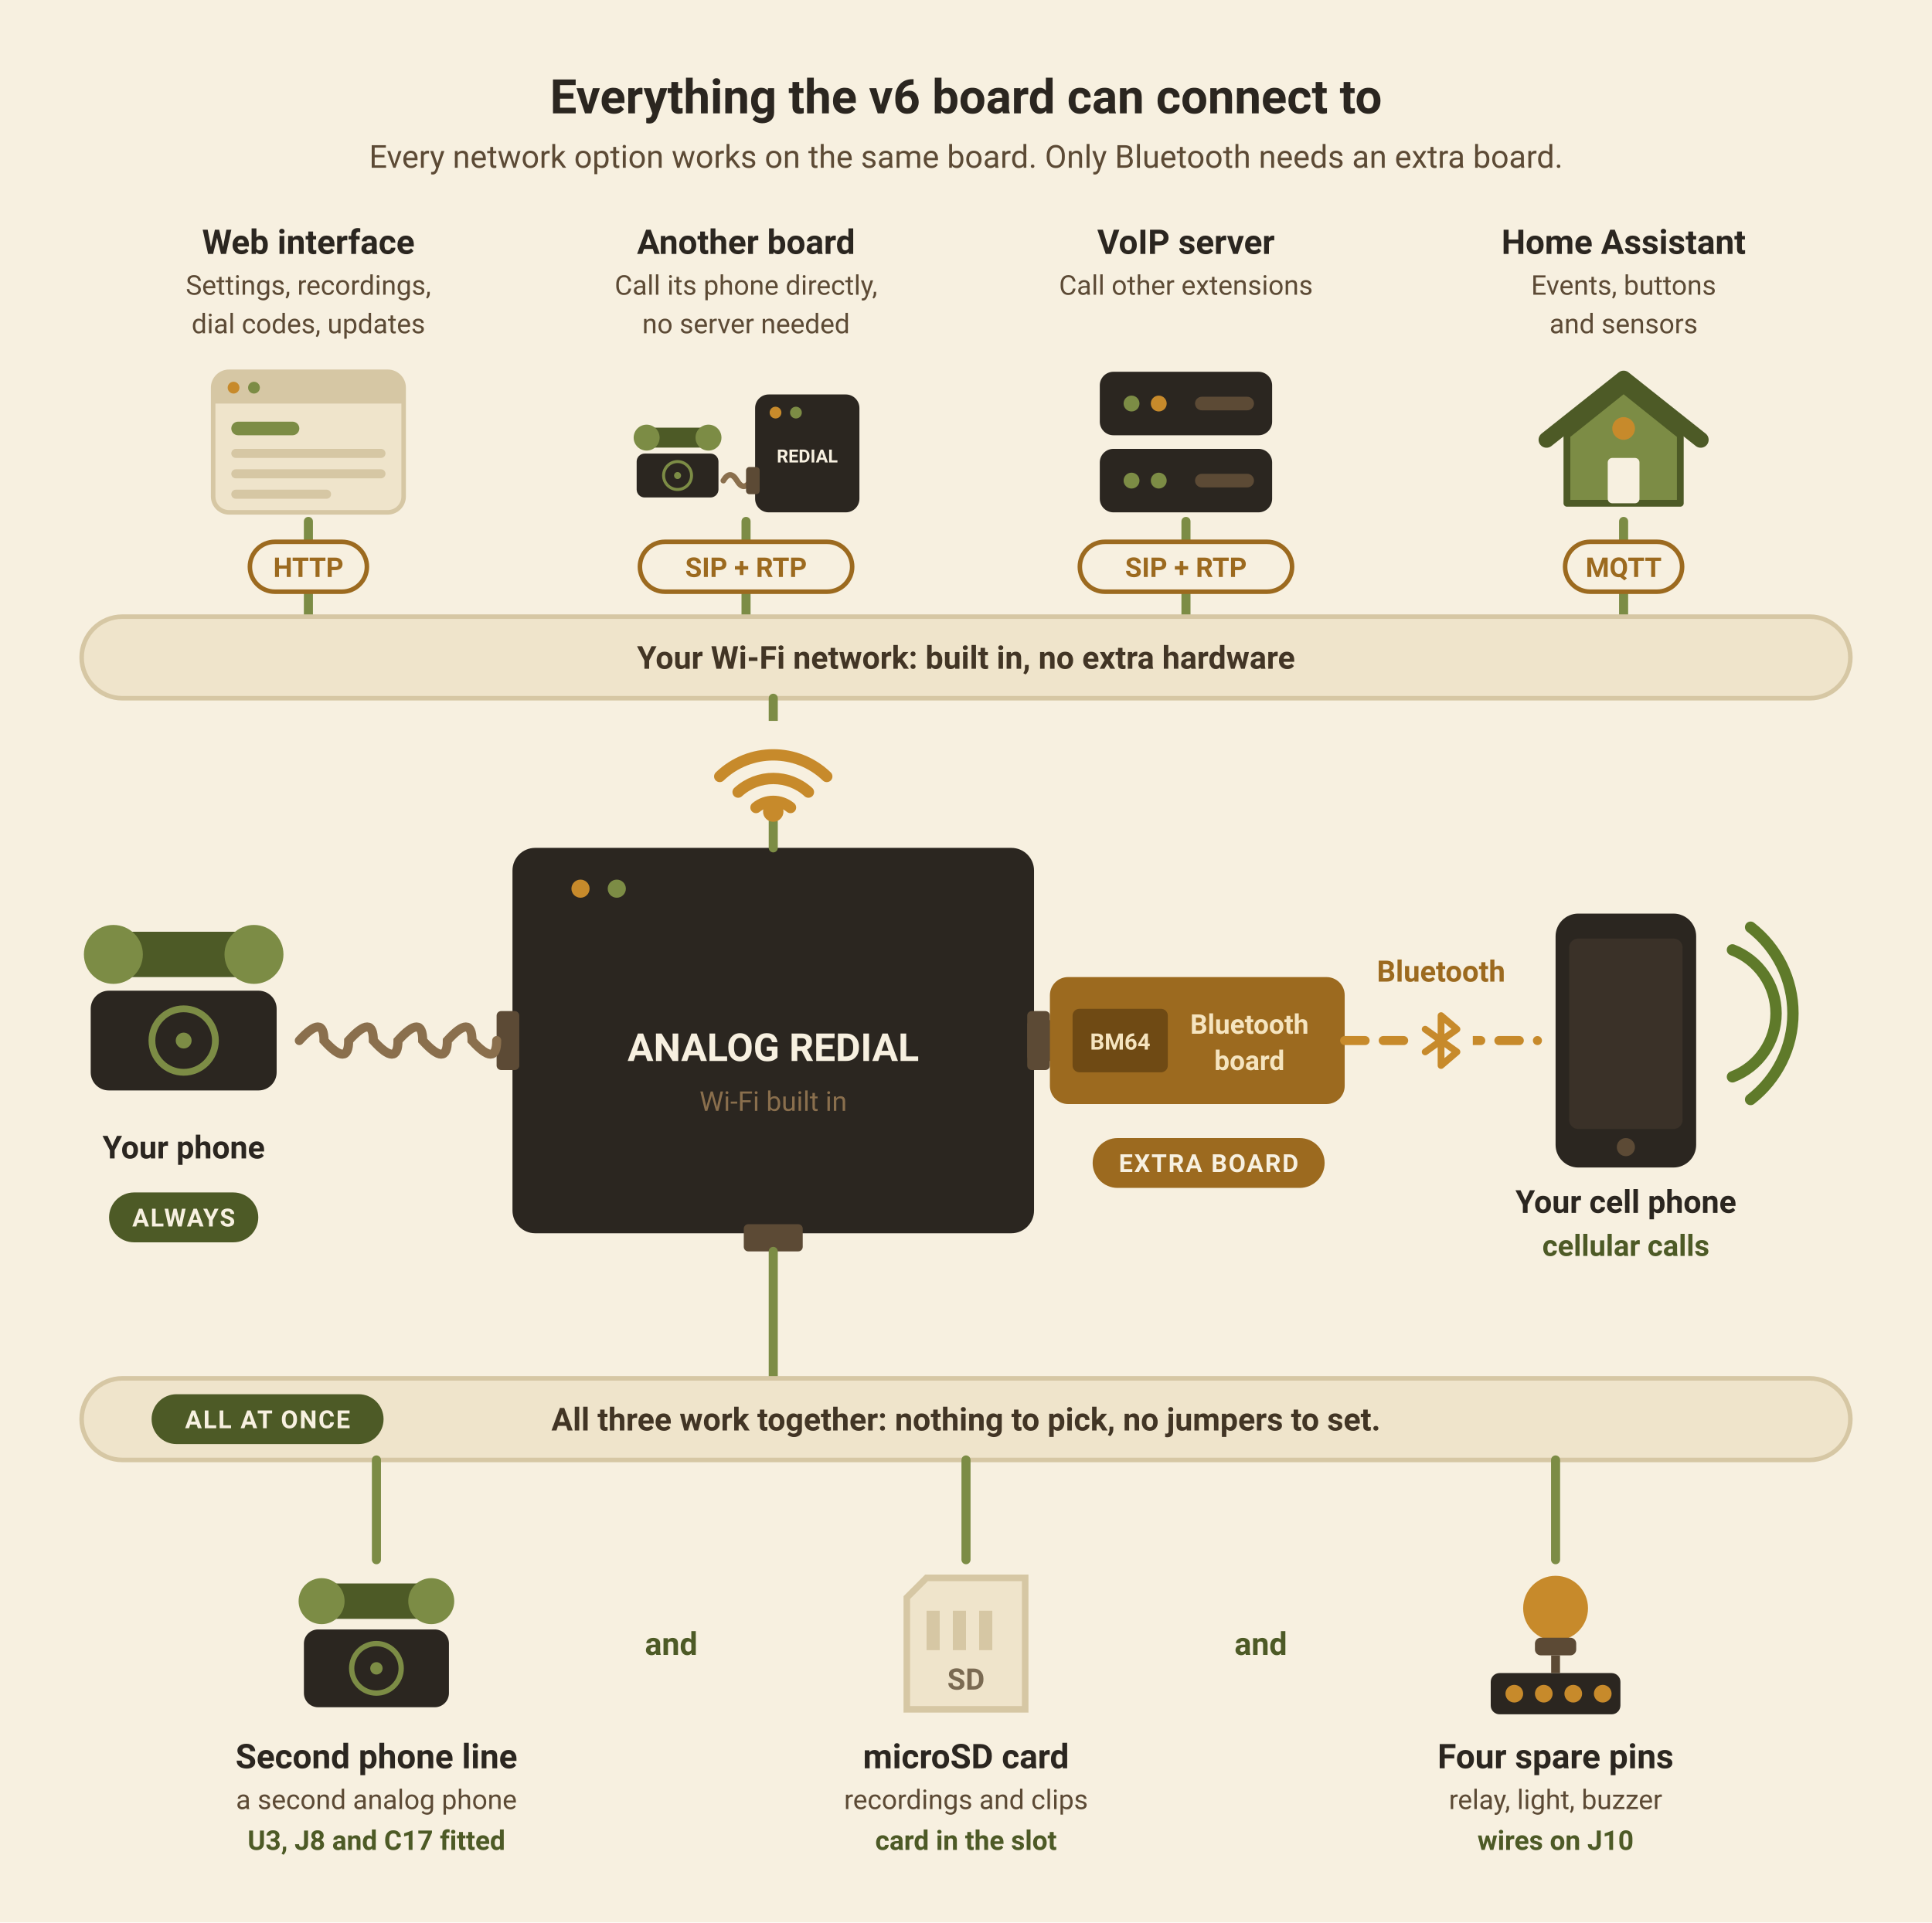
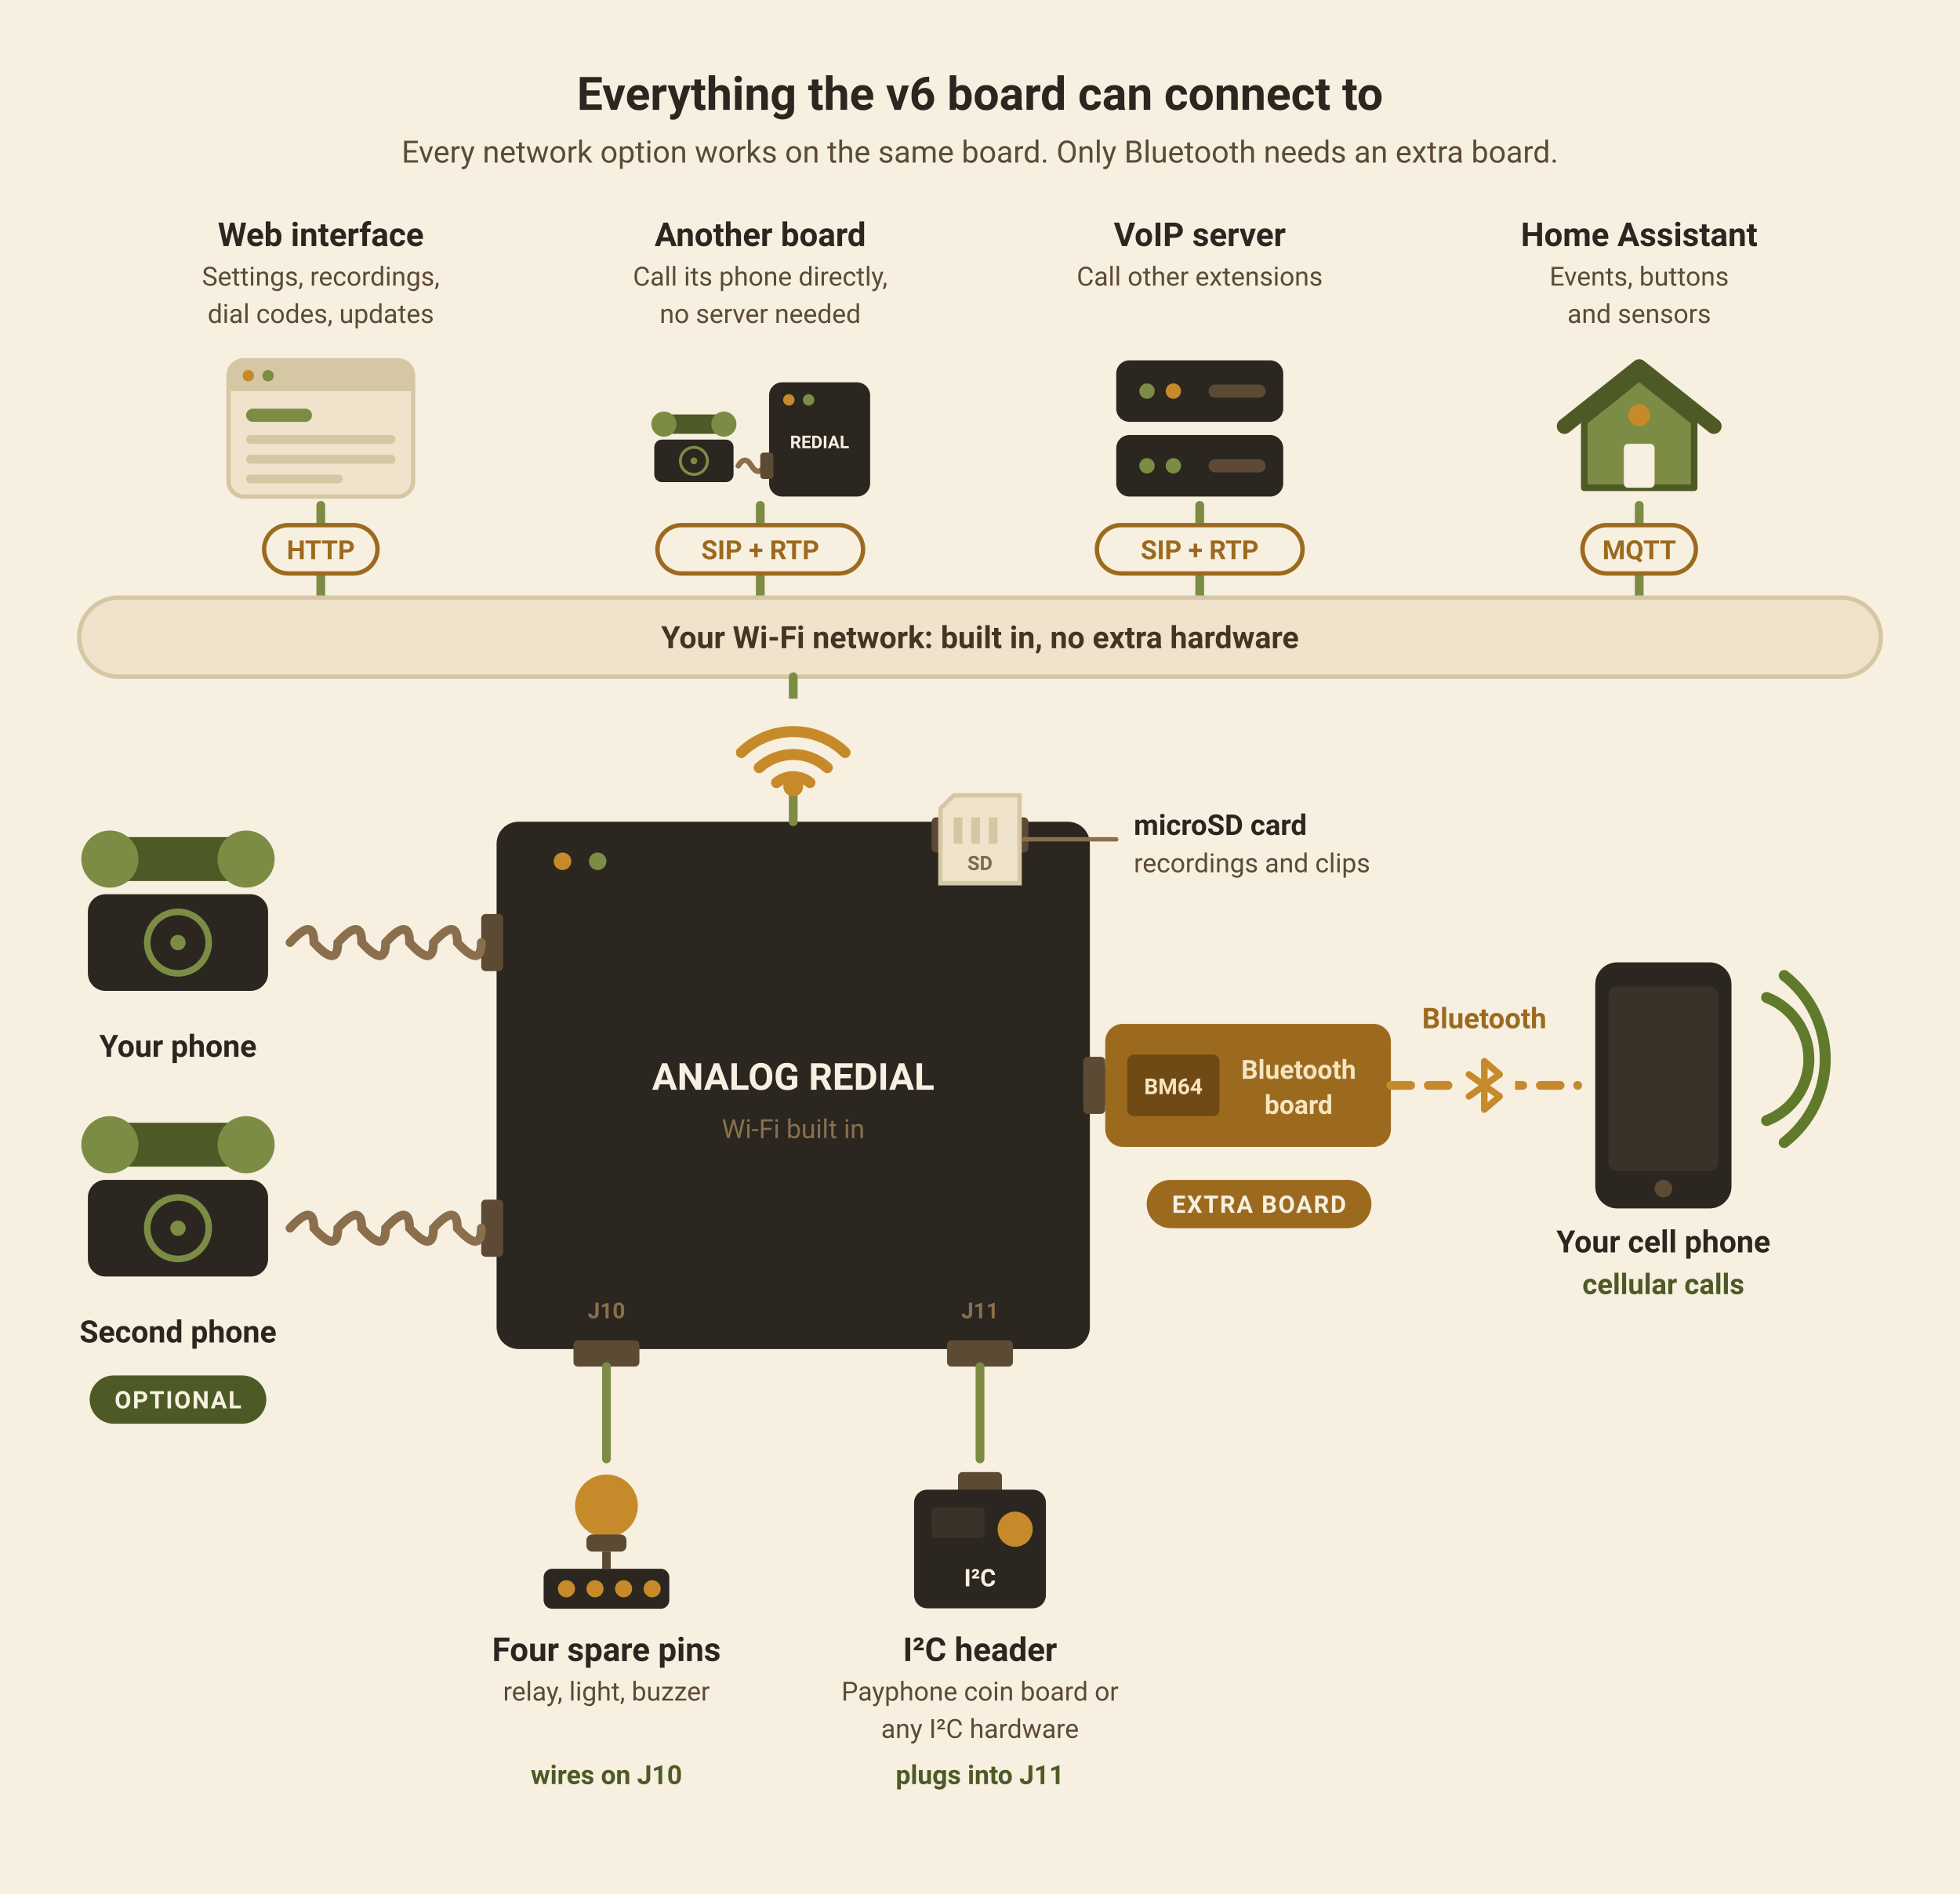
- <svg xmlns="http://www.w3.org/2000/svg" viewBox="0 0 852 848" width="852" height="848" role="img" aria-label="Everything the Analog Redial v6 board can connect to: one phone always, then a second phone line, a microSD card and four spare pins on J10, all at once with nothing to select; Wi-Fi to the web interface, other Analog Redial boards, a VoIP server and Home Assistant; and Bluetooth through an extra adapter board">
-   <rect id="background" width="852" height="848" fill="#f7f0e0" />
+ <svg xmlns="http://www.w3.org/2000/svg" viewBox="0 0 892 862" width="892" height="862" role="img" aria-label="Everything the Analog Redial v6 board can connect to: one phone always, then a second phone line, a microSD card in its slot, four spare pins on J10 and an I2C header J11, all at once with nothing to select; Wi-Fi to the web interface, other Analog Redial boards, a VoIP server and Home Assistant; and Bluetooth through an extra adapter board">
+   <rect id="background" width="892" height="862" fill="#f7f0e0" />
  <g font-family="system-ui, -apple-system, Segoe UI, Roboto, sans-serif">
    <g id="diagram" transform="translate(36,26) scale(1)">
      <g id="title">
-         <text x="390" y="24" text-anchor="middle" font-size="21" font-weight="700" fill="#2b2620">Everything the v6 board can connect to</text>
+         <text x="410" y="24" text-anchor="middle" font-size="21" font-weight="700" fill="#2b2620">Everything the v6 board can connect to</text>
      </g>
      <g id="subtitle">
-         <text x="390" y="48" text-anchor="middle" font-size="14" font-weight="400" fill="#5c4a35">Every network option works on the same board. Only Bluetooth needs an extra board.</text>
+         <text x="410" y="48" text-anchor="middle" font-size="14" font-weight="400" fill="#5c4a35">Every network option works on the same board. Only Bluetooth needs an extra board.</text>
      </g>
      <g id="label-web">
-         <text x="100" y="86" text-anchor="middle" font-size="15" font-weight="600" fill="#2b2620">Web interface</text>
+         <text x="110" y="86" text-anchor="middle" font-size="15" font-weight="600" fill="#2b2620">Web interface</text>
      </g>
      <g id="desc-web-1">
-         <text x="100" y="104" text-anchor="middle" font-size="12" font-weight="400" fill="#5c4a35">Settings, recordings,</text>
+         <text x="110" y="104" text-anchor="middle" font-size="12" font-weight="400" fill="#5c4a35">Settings, recordings,</text>
      </g>
      <g id="desc-web-2">
-         <text x="100" y="121" text-anchor="middle" font-size="12" font-weight="400" fill="#5c4a35">dial codes, updates</text>
-       </g>
-       <g id="service-web" transform="translate(58,138)">
+         <text x="110" y="121" text-anchor="middle" font-size="12" font-weight="400" fill="#5c4a35">dial codes, updates</text>
+       </g>
+       <g id="service-web" transform="translate(68,138)">
        <rect x="0" y="0" width="84" height="62" rx="7" fill="#efe4cb" stroke="#d6c7a4" stroke-width="2" />
        <path d="M 0 14 H 84 V 7 a 7 7 0 0 0 -7 -7 H 7 a 7 7 0 0 0 -7 7 Z" fill="#d6c7a4" />
        <circle cx="9" cy="7" r="2.6" fill="#c78a2b" />
        <circle cx="18" cy="7" r="2.6" fill="#7c8c45" />
        <rect x="8" y="22" width="30" height="6" rx="3" fill="#7c8c45" />
        <rect x="8" y="34" width="68" height="4" rx="2" fill="#d6c7a4" />
        <rect x="8" y="43" width="68" height="4" rx="2" fill="#d6c7a4" />
        <rect x="8" y="52" width="44" height="4" rx="2" fill="#d6c7a4" />
      </g>
      <g id="link-web">
-         <line x1="100" y1="204" x2="100" y2="246" stroke="#7c8c45" stroke-width="4" stroke-linecap="round" />
+         <line x1="110" y1="204" x2="110" y2="246" stroke="#7c8c45" stroke-width="4" stroke-linecap="round" />
      </g>
      <g id="protocol-web">
-         <rect x="74.2" y="213" width="51.6" height="22" rx="11" fill="#f7f0e0" stroke="#9c6a1f" stroke-width="2" />
-         <text x="100" y="228.5" text-anchor="middle" font-size="12" font-weight="600" fill="#9c6a1f">HTTP</text>
+         <rect x="84.2" y="213" width="51.6" height="22" rx="11" fill="#f7f0e0" stroke="#9c6a1f" stroke-width="2" />
+         <text x="110" y="228.5" text-anchor="middle" font-size="12" font-weight="600" fill="#9c6a1f">HTTP</text>
      </g>
      <g id="label-board-2">
-         <text x="293" y="86" text-anchor="middle" font-size="15" font-weight="600" fill="#2b2620">Another board</text>
+         <text x="310" y="86" text-anchor="middle" font-size="15" font-weight="600" fill="#2b2620">Another board</text>
      </g>
      <g id="desc-board-2-1">
-         <text x="293" y="104" text-anchor="middle" font-size="12" font-weight="400" fill="#5c4a35">Call its phone directly,</text>
+         <text x="310" y="104" text-anchor="middle" font-size="12" font-weight="400" fill="#5c4a35">Call its phone directly,</text>
      </g>
      <g id="desc-board-2-2">
-         <text x="293" y="121" text-anchor="middle" font-size="12" font-weight="400" fill="#5c4a35">no server needed</text>
-       </g>
-       <g id="service-board-2" transform="translate(243,138)">
+         <text x="310" y="121" text-anchor="middle" font-size="12" font-weight="400" fill="#5c4a35">no server needed</text>
+       </g>
+       <g id="service-board-2" transform="translate(260,138)">
        <g id="other-phone" transform="translate(0,22) scale(0.44)">
          <line x1="14" y1="16" x2="76" y2="16" stroke="#4d5a26" stroke-width="20" stroke-linecap="round" />
          <circle cx="14" cy="16" r="13" fill="#7c8c45" />
          <circle cx="76" cy="16" r="13" fill="#7c8c45" />
          <rect x="4" y="32" width="82" height="44" rx="8" fill="#2b2620" />
          <circle cx="45" cy="54" r="14" fill="none" stroke="#7c8c45" stroke-width="3" />
          <circle cx="45" cy="54" r="3.5" fill="#7c8c45" />
        </g>
        <path d="M 40 48 q 3 -5 6 0 q 3 5 6 0" fill="none" stroke="#8a6f4d" stroke-width="2.5" stroke-linecap="round" />
        <g id="other-board">
          <rect x="54" y="10" width="46" height="52" rx="6" fill="#2b2620" />
          <rect x="50" y="42" width="6" height="12" rx="1.5" fill="#5c4a35" />
          <circle cx="63" cy="18" r="2.6" fill="#c78a2b" />
          <circle cx="72" cy="18" r="2.6" fill="#7c8c45" />
          <text x="77" y="40" text-anchor="middle" font-size="8" font-weight="700" fill="#f7f0e0">REDIAL</text>
        </g>
      </g>
      <g id="link-board-2">
-         <line x1="293" y1="204" x2="293" y2="246" stroke="#7c8c45" stroke-width="4" stroke-linecap="round" />
+         <line x1="310" y1="204" x2="310" y2="246" stroke="#7c8c45" stroke-width="4" stroke-linecap="round" />
      </g>
      <g id="protocol-board-2">
-         <rect x="246.2" y="213" width="93.6" height="22" rx="11" fill="#f7f0e0" stroke="#9c6a1f" stroke-width="2" />
-         <text x="293" y="228.5" text-anchor="middle" font-size="12" font-weight="600" fill="#9c6a1f">SIP + RTP</text>
+         <rect x="263.2" y="213" width="93.6" height="22" rx="11" fill="#f7f0e0" stroke="#9c6a1f" stroke-width="2" />
+         <text x="310" y="228.5" text-anchor="middle" font-size="12" font-weight="600" fill="#9c6a1f">SIP + RTP</text>
      </g>
      <g id="label-voip">
-         <text x="487" y="86" text-anchor="middle" font-size="15" font-weight="600" fill="#2b2620">VoIP server</text>
+         <text x="510" y="86" text-anchor="middle" font-size="15" font-weight="600" fill="#2b2620">VoIP server</text>
      </g>
      <g id="desc-voip-1">
-         <text x="487" y="104" text-anchor="middle" font-size="12" font-weight="400" fill="#5c4a35">Call other extensions</text>
-       </g>
-       <g id="service-voip" transform="translate(449,138)">
+         <text x="510" y="104" text-anchor="middle" font-size="12" font-weight="400" fill="#5c4a35">Call other extensions</text>
+       </g>
+       <g id="service-voip" transform="translate(472,138)">
        <rect x="0" y="0" width="76" height="28" rx="6" fill="#2b2620" />
        <rect x="0" y="34" width="76" height="28" rx="6" fill="#2b2620" />
        <circle cx="14" cy="14" r="3.5" fill="#7c8c45" />
        <circle cx="26" cy="14" r="3.5" fill="#c78a2b" />
        <rect x="42" y="11" width="26" height="6" rx="3" fill="#5c4a35" />
        <circle cx="14" cy="48" r="3.5" fill="#7c8c45" />
        <circle cx="26" cy="48" r="3.5" fill="#7c8c45" />
        <rect x="42" y="45" width="26" height="6" rx="3" fill="#5c4a35" />
      </g>
      <g id="link-voip">
-         <line x1="487" y1="204" x2="487" y2="246" stroke="#7c8c45" stroke-width="4" stroke-linecap="round" />
+         <line x1="510" y1="204" x2="510" y2="246" stroke="#7c8c45" stroke-width="4" stroke-linecap="round" />
      </g>
      <g id="protocol-voip">
-         <rect x="440.2" y="213" width="93.6" height="22" rx="11" fill="#f7f0e0" stroke="#9c6a1f" stroke-width="2" />
-         <text x="487" y="228.5" text-anchor="middle" font-size="12" font-weight="600" fill="#9c6a1f">SIP + RTP</text>
+         <rect x="463.2" y="213" width="93.6" height="22" rx="11" fill="#f7f0e0" stroke="#9c6a1f" stroke-width="2" />
+         <text x="510" y="228.5" text-anchor="middle" font-size="12" font-weight="600" fill="#9c6a1f">SIP + RTP</text>
      </g>
      <g id="label-home">
-         <text x="680" y="86" text-anchor="middle" font-size="15" font-weight="600" fill="#2b2620">Home Assistant</text>
+         <text x="710" y="86" text-anchor="middle" font-size="15" font-weight="600" fill="#2b2620">Home Assistant</text>
      </g>
      <g id="desc-home-1">
-         <text x="680" y="104" text-anchor="middle" font-size="12" font-weight="400" fill="#5c4a35">Events, buttons</text>
+         <text x="710" y="104" text-anchor="middle" font-size="12" font-weight="400" fill="#5c4a35">Events, buttons</text>
      </g>
      <g id="desc-home-2">
-         <text x="680" y="121" text-anchor="middle" font-size="12" font-weight="400" fill="#5c4a35">and sensors</text>
-       </g>
-       <g id="service-home" transform="translate(642,138)">
+         <text x="710" y="121" text-anchor="middle" font-size="12" font-weight="400" fill="#5c4a35">and sensors</text>
+       </g>
+       <g id="service-home" transform="translate(672,138)">
        <path d="M 4 30 L 38 3 L 72 30" fill="none" stroke="#4d5a26" stroke-width="7" stroke-linecap="round" stroke-linejoin="round" />
        <path d="M 13 28 V 58 H 63 V 28 L 38 8 Z" fill="#7c8c45" stroke="#4d5a26" stroke-width="3" stroke-linejoin="round" />
        <rect x="31" y="38" width="14" height="20" rx="2" fill="#f7f0e0" />
        <circle cx="38" cy="25" r="5" fill="#c78a2b" />
      </g>
      <g id="link-home">
-         <line x1="680" y1="204" x2="680" y2="246" stroke="#7c8c45" stroke-width="4" stroke-linecap="round" />
+         <line x1="710" y1="204" x2="710" y2="246" stroke="#7c8c45" stroke-width="4" stroke-linecap="round" />
      </g>
      <g id="protocol-home">
-         <rect x="654.2" y="213" width="51.6" height="22" rx="11" fill="#f7f0e0" stroke="#9c6a1f" stroke-width="2" />
-         <text x="680" y="228.5" text-anchor="middle" font-size="12" font-weight="600" fill="#9c6a1f">MQTT</text>
+         <rect x="684.2" y="213" width="51.6" height="22" rx="11" fill="#f7f0e0" stroke="#9c6a1f" stroke-width="2" />
+         <text x="710" y="228.5" text-anchor="middle" font-size="12" font-weight="600" fill="#9c6a1f">MQTT</text>
      </g>
      <g id="wifi-network">
-         <rect x="0" y="246" width="780" height="36" rx="18" fill="#efe4cb" stroke="#d6c7a4" stroke-width="2" />
-         <text x="390.0" y="269" text-anchor="middle" font-size="14" font-weight="600" fill="#423525">Your Wi-Fi network: built in, no extra hardware</text>
+         <rect x="0" y="246" width="820" height="36" rx="18" fill="#efe4cb" stroke="#d6c7a4" stroke-width="2" />
+         <text x="410.0" y="269" text-anchor="middle" font-size="14" font-weight="600" fill="#423525">Your Wi-Fi network: built in, no extra hardware</text>
      </g>
      <g id="board" transform="translate(190,348)">
-         <rect id="pcb" x="0" y="0" width="230" height="170" rx="10" fill="#2b2620" />
-         <rect id="jack-line-1" x="-7" y="72" width="10" height="26" rx="2" fill="#5c4a35" />
-         <rect id="options-connector" x="227" y="72" width="10" height="26" rx="2" fill="#5c4a35" />
-         <rect id="adapter-header" x="102" y="166" width="26" height="12" rx="2" fill="#5c4a35" />
+         <rect id="pcb" x="0" y="0" width="270" height="240" rx="10" fill="#2b2620" />
+         <rect id="jack-line-1" x="-7" y="42" width="10" height="26" rx="2" fill="#5c4a35" />
+         <rect id="jack-line-2" x="-7" y="172" width="10" height="26" rx="2" fill="#5c4a35" />
+         <rect id="options-connector" x="267" y="107" width="10" height="26" rx="2" fill="#5c4a35" />
+         <rect id="j10" x="35" y="236" width="30" height="12" rx="2" fill="#5c4a35" />
+         <rect id="j11" x="205" y="236" width="30" height="12" rx="2" fill="#5c4a35" />
        <circle id="led-1" cx="30" cy="18" r="4" fill="#c78a2b" />
        <circle id="led-2" cx="46" cy="18" r="4" fill="#7c8c45" />
-         <text x="115" y="94" text-anchor="middle" font-size="17" font-weight="600" fill="#f7f0e0">ANALOG REDIAL</text>
-         <text x="115" y="116" text-anchor="middle" font-size="12" fill="#8a6f4d">Wi-Fi built in</text>
+         <text x="135" y="122" text-anchor="middle" font-size="17" font-weight="600" fill="#f7f0e0">ANALOG REDIAL</text>
+         <text x="135" y="144" text-anchor="middle" font-size="12" fill="#8a6f4d">Wi-Fi built in</text>
+         <text x="50" y="226" text-anchor="middle" font-size="10" font-weight="600" fill="#8a6f4d">J10</text>
+         <text x="220" y="226" text-anchor="middle" font-size="10" font-weight="600" fill="#8a6f4d">J11</text>
+         <rect id="sd-slot" x="198" y="-2" width="44" height="16" rx="2" fill="#5c4a35" />
+         <g id="sd-card" transform="translate(202,-12)">
+           <path d="M 6 0 H 36 V 40 H 0 V 6 Z" fill="#efe4cb" stroke="#d6c7a4" stroke-width="2" />
+           <rect x="6" y="10" width="4" height="12" fill="#d6c7a4" />
+           <rect x="14" y="10" width="4" height="12" fill="#d6c7a4" />
+           <rect x="22" y="10" width="4" height="12" fill="#d6c7a4" />
+           <text x="18" y="34" text-anchor="middle" font-size="9" font-weight="600" fill="#7a6a52">SD</text>
+         </g>
      </g>
      <g id="link-wifi">
-         <line x1="305" y1="282" x2="305" y2="348" stroke="#7c8c45" stroke-width="4" stroke-linecap="round" />
-       </g>
-       <g id="wifi" transform="translate(275,294)">
+         <line x1="325" y1="282" x2="325" y2="348" stroke="#7c8c45" stroke-width="4" stroke-linecap="round" />
+       </g>
+       <g id="wifi" transform="translate(295,294)">
        <rect x="-6" y="-2" width="72" height="44" rx="8" fill="#f7f0e0" />
        <path d="M 6.4 22.5 A 34 34 0 0 1 53.6 22.5" fill="none" stroke="#c78a2b" stroke-width="5" stroke-linecap="round" />
        <path d="M 14.5 29.4 A 23 23 0 0 1 45.5 29.4" fill="none" stroke="#c78a2b" stroke-width="5" stroke-linecap="round" />
        <path d="M 22.4 36.2 A 12 12 0 0 1 37.6 36.2" fill="none" stroke="#c78a2b" stroke-width="5" stroke-linecap="round" />
        <circle cx="30" cy="40" r="4.5" fill="#c78a2b" transform="translate(0,-2)" />
      </g>
-       <g id="phone-line-1" transform="translate(0,379)">
+       <g id="link-microsd">
+         <line x1="430" y1="356" x2="472" y2="356" stroke="#8a6f4d" stroke-width="2" stroke-linecap="round" />
+       </g>
+       <g id="label-microsd">
+         <text x="480" y="354" text-anchor="start" font-size="13" font-weight="600" fill="#2b2620">microSD card</text>
+       </g>
+       <g id="desc-microsd">
+         <text x="480" y="371" text-anchor="start" font-size="12" font-weight="400" fill="#5c4a35">recordings and clips</text>
+       </g>
+       <g id="phone-line-1" transform="translate(0,349)">
        <g id="handset">
          <line x1="14" y1="16" x2="76" y2="16" stroke="#4d5a26" stroke-width="20" stroke-linecap="round" />
          <circle cx="14" cy="16" r="13" fill="#7c8c45" />
          <circle cx="76" cy="16" r="13" fill="#7c8c45" />
        </g>
        <g id="body">
          <rect x="4" y="32" width="82" height="44" rx="8" fill="#2b2620" />
          <circle cx="45" cy="54" r="14" fill="none" stroke="#7c8c45" stroke-width="3" />
          <circle cx="45" cy="54" r="3.5" fill="#7c8c45" />
        </g>
      </g>
-       <g id="cord-line-1" transform="translate(96,433)">
+       <g id="cord-line-1" transform="translate(96,403)">
        <path d="M 0 0 q 10.88 -12 10.88 0 q 10.88 12 10.88 0 q 10.88 -12 10.88 0 q 10.88 12 10.88 0 q 10.88 -12 10.88 0 q 10.88 12 10.88 0 q 10.88 -12 10.88 0 q 10.88 12 10.88 0" fill="none" stroke="#8a6f4d" stroke-width="4" stroke-linecap="round" />
      </g>
      <g id="label-line-1">
-         <text x="45" y="485" text-anchor="middle" font-size="14" font-weight="600" fill="#2b2620">Your phone</text>
-       </g>
-       <g id="tag-always">
-         <rect x="12.1" y="500" width="65.8" height="22" rx="11" fill="#4d5a26" />
-         <text x="45" y="515" text-anchor="middle" font-size="11" font-weight="700" letter-spacing="0.6" fill="#f7f0e0">ALWAYS</text>
-       </g>
-       <g id="bluetooth-adapter" transform="translate(417,405)">
+         <text x="45" y="455" text-anchor="middle" font-size="14" font-weight="600" fill="#2b2620">Your phone</text>
+       </g>
+       <g id="phone-line-2" transform="translate(0,479)">
+         <g id="handset">
+           <line x1="14" y1="16" x2="76" y2="16" stroke="#4d5a26" stroke-width="20" stroke-linecap="round" />
+           <circle cx="14" cy="16" r="13" fill="#7c8c45" />
+           <circle cx="76" cy="16" r="13" fill="#7c8c45" />
+         </g>
+         <g id="body">
+           <rect x="4" y="32" width="82" height="44" rx="8" fill="#2b2620" />
+           <circle cx="45" cy="54" r="14" fill="none" stroke="#7c8c45" stroke-width="3" />
+           <circle cx="45" cy="54" r="3.5" fill="#7c8c45" />
+         </g>
+       </g>
+       <g id="cord-line-2" transform="translate(96,533)">
+         <path d="M 0 0 q 10.88 -12 10.88 0 q 10.88 12 10.88 0 q 10.88 -12 10.88 0 q 10.88 12 10.88 0 q 10.88 -12 10.88 0 q 10.88 12 10.88 0 q 10.88 -12 10.88 0 q 10.88 12 10.88 0" fill="none" stroke="#8a6f4d" stroke-width="4" stroke-linecap="round" />
+       </g>
+       <g id="label-line-2">
+         <text x="45" y="585" text-anchor="middle" font-size="14" font-weight="600" fill="#2b2620">Second phone</text>
+       </g>
+       <g id="tag-optional">
+         <rect x="4.8" y="600" width="80.4" height="22" rx="11" fill="#4d5a26" />
+         <text x="45" y="615" text-anchor="middle" font-size="11" font-weight="700" letter-spacing="0.6" fill="#f7f0e0">OPTIONAL</text>
+       </g>
+       <g id="bluetooth-adapter" transform="translate(457,440)">
        <rect id="plug" x="0" y="19" width="14" height="18" rx="2" fill="#5c4a35" />
        <rect id="pcb" x="10" y="0" width="130" height="56" rx="8" fill="#9c6a1f" />
        <rect id="chip" x="20" y="14" width="42" height="28" rx="3" fill="#6f4a14" />
        <text x="41" y="32" text-anchor="middle" font-size="10" font-weight="600" fill="#f5e4bf">BM64</text>
        <text x="98" y="25" text-anchor="middle" font-size="12" font-weight="600" fill="#f5e4bf">Bluetooth</text>
        <text x="98" y="41" text-anchor="middle" font-size="12" font-weight="600" fill="#f5e4bf">board</text>
      </g>
      <g id="tag-extra-board">
-         <rect x="445.85" y="476" width="102.3" height="22" rx="11" fill="#9c6a1f" />
-         <text x="497" y="491" text-anchor="middle" font-size="11" font-weight="700" letter-spacing="0.6" fill="#f7f0e0">EXTRA BOARD</text>
+         <rect x="485.85" y="511" width="102.3" height="22" rx="11" fill="#9c6a1f" />
+         <text x="537" y="526" text-anchor="middle" font-size="11" font-weight="700" letter-spacing="0.6" fill="#f7f0e0">EXTRA BOARD</text>
      </g>
      <g id="link-bluetooth">
-         <line x1="557" y1="433" x2="642" y2="433" stroke="#c78a2b" stroke-width="4" stroke-linecap="round" stroke-dasharray="9 8" />
-       </g>
-       <g id="bluetooth-symbol" transform="translate(591.5,421)">
+         <line x1="597" y1="468" x2="682" y2="468" stroke="#c78a2b" stroke-width="4" stroke-linecap="round" stroke-dasharray="9 8" />
+       </g>
+       <g id="bluetooth-symbol" transform="translate(631.5,456)">
        <rect x="-6" y="-4" width="28" height="32" rx="6" fill="#f7f0e0" />
        <path d="M 1 7 L 15 17 L 8 23 L 8 1 L 15 7 L 1 17" fill="none" stroke="#c78a2b" stroke-width="3" stroke-linecap="round" stroke-linejoin="round" />
      </g>
      <g id="label-bluetooth">
-         <text x="599.5" y="407" text-anchor="middle" font-size="13" font-weight="600" fill="#9c6a1f">Bluetooth</text>
-       </g>
-       <g id="cell-phone" transform="translate(650,377)">
+         <text x="639.5" y="442" text-anchor="middle" font-size="13" font-weight="600" fill="#9c6a1f">Bluetooth</text>
+       </g>
+       <g id="cell-phone" transform="translate(690,412)">
        <rect x="0" y="0" width="62" height="112" rx="10" fill="#2b2620" />
        <rect x="6" y="11" width="50" height="84" rx="4" fill="#3a3128" />
        <circle cx="31" cy="103" r="4" fill="#5c4a35" />
      </g>
-       <g id="cellular" transform="translate(728,393)">
+       <g id="cellular" transform="translate(768,428)">
        <path d="M 0 56 A 30 30 0 0 0 0 0" fill="none" stroke="#5f7a2a" stroke-width="5" stroke-linecap="round" />
        <path d="M 8 66 A 48 48 0 0 0 8 -10" fill="none" stroke="#5f7a2a" stroke-width="5" stroke-linecap="round" transform="translate(0,0)" />
      </g>
      <g id="label-cell-phone">
-         <text x="681" y="509" text-anchor="middle" font-size="14" font-weight="600" fill="#2b2620">Your cell phone</text>
+         <text x="721" y="544" text-anchor="middle" font-size="14" font-weight="600" fill="#2b2620">Your cell phone</text>
      </g>
      <g id="label-cellular">
-         <text x="681" y="528" text-anchor="middle" font-size="13" font-weight="600" fill="#4d5a26">cellular calls</text>
-       </g>
-       <g id="link-options">
-         <line x1="305" y1="526" x2="305" y2="582" stroke="#7c8c45" stroke-width="4" stroke-linecap="round" />
-       </g>
-       <g id="options-bar">
-         <rect x="0" y="582" width="780" height="36" rx="18" fill="#efe4cb" stroke="#d6c7a4" stroke-width="2" />
-         <text x="390.0" y="605" text-anchor="middle" font-size="14" font-weight="600" fill="#423525">All three work together: nothing to pick, no jumpers to set.</text>
-       </g>
-       <g id="tag-pick-one">
-         <rect x="30.85" y="589" width="102.3" height="22" rx="11" fill="#4d5a26" />
-         <text x="82" y="604" text-anchor="middle" font-size="11" font-weight="700" letter-spacing="0.6" fill="#f7f0e0">ALL AT ONCE</text>
-       </g>
-       <g id="link-line-2">
-         <line x1="130" y1="618" x2="130" y2="662" stroke="#7c8c45" stroke-width="4" stroke-linecap="round" />
-       </g>
-       <g id="option-line-2" transform="translate(94.9,667.8)">
-         <g transform="scale(0.78)">
-           <g id="handset">
-             <line x1="14" y1="16" x2="76" y2="16" stroke="#4d5a26" stroke-width="20" stroke-linecap="round" />
-             <circle cx="14" cy="16" r="13" fill="#7c8c45" />
-             <circle cx="76" cy="16" r="13" fill="#7c8c45" />
-           </g>
-           <g id="body">
-             <rect x="4" y="32" width="82" height="44" rx="8" fill="#2b2620" />
-             <circle cx="45" cy="54" r="14" fill="none" stroke="#7c8c45" stroke-width="3" />
-             <circle cx="45" cy="54" r="3.5" fill="#7c8c45" />
-           </g>
-         </g>
-       </g>
-       <g id="label-line-2">
-         <text x="130" y="754" text-anchor="middle" font-size="15" font-weight="600" fill="#2b2620">Second phone line</text>
-       </g>
-       <g id="desc-line-2">
-         <text x="130" y="772" text-anchor="middle" font-size="12" font-weight="400" fill="#5c4a35">a second analog phone</text>
-       </g>
-       <g id="v6-caption-line-2">
-         <text x="130" y="790" text-anchor="middle" font-size="12" font-weight="700" fill="#4d5a26">U3, J8 and C17 fitted</text>
-       </g>
-       <g id="link-microsd">
-         <line x1="390" y1="618" x2="390" y2="662" stroke="#7c8c45" stroke-width="4" stroke-linecap="round" />
-       </g>
-       <g id="option-microsd" transform="translate(363.9,670)">
-         <g transform="scale(1.45)">
-           <path d="M 6 0 H 36 V 40 H 0 V 6 Z" fill="#efe4cb" stroke="#d6c7a4" stroke-width="2" />
-           <rect x="6" y="10" width="4" height="12" fill="#d6c7a4" />
-           <rect x="14" y="10" width="4" height="12" fill="#d6c7a4" />
-           <rect x="22" y="10" width="4" height="12" fill="#d6c7a4" />
-           <text x="18" y="34" text-anchor="middle" font-size="9" font-weight="600" fill="#7a6a52">SD</text>
-         </g>
-       </g>
-       <g id="label-microsd">
-         <text x="390" y="754" text-anchor="middle" font-size="15" font-weight="600" fill="#2b2620">microSD card</text>
-       </g>
-       <g id="desc-microsd">
-         <text x="390" y="772" text-anchor="middle" font-size="12" font-weight="400" fill="#5c4a35">recordings and clips</text>
-       </g>
-       <g id="v6-caption-microsd">
-         <text x="390" y="790" text-anchor="middle" font-size="12" font-weight="700" fill="#4d5a26">card in the slot</text>
+         <text x="721" y="563" text-anchor="middle" font-size="13" font-weight="600" fill="#4d5a26">cellular calls</text>
      </g>
      <g id="link-pins">
-         <line x1="650" y1="618" x2="650" y2="662" stroke="#7c8c45" stroke-width="4" stroke-linecap="round" />
-       </g>
-       <g id="option-pins" transform="translate(621.4,667.8)">
+         <line x1="240" y1="596" x2="240" y2="638" stroke="#7c8c45" stroke-width="4" stroke-linecap="round" />
+       </g>
+       <g id="option-pins" transform="translate(211.4,643.8)">
        <g transform="scale(1.3)">
          <circle id="bulb" cx="22" cy="12" r="11" fill="#c78a2b" />
          <rect id="bulb-base" x="15" y="22" width="14" height="6" rx="2" fill="#5c4a35" />
          <rect id="header" x="0" y="34" width="44" height="14" rx="3" fill="#2b2620" />
          <circle cx="8" cy="41" r="3" fill="#c78a2b" />
          <circle cx="18" cy="41" r="3" fill="#c78a2b" />
          <circle cx="28" cy="41" r="3" fill="#c78a2b" />
          <circle cx="38" cy="41" r="3" fill="#c78a2b" />
          <path d="M 22 28 V 34" stroke="#5c4a35" stroke-width="3" />
        </g>
      </g>
      <g id="label-pins">
-         <text x="650" y="754" text-anchor="middle" font-size="15" font-weight="600" fill="#2b2620">Four spare pins</text>
-       </g>
-       <g id="desc-pins">
-         <text x="650" y="772" text-anchor="middle" font-size="12" font-weight="400" fill="#5c4a35">relay, light, buzzer</text>
+         <text x="240" y="730" text-anchor="middle" font-size="15" font-weight="600" fill="#2b2620">Four spare pins</text>
+       </g>
+       <g id="desc-pins-1">
+         <text x="240" y="748" text-anchor="middle" font-size="12" font-weight="400" fill="#5c4a35">relay, light, buzzer</text>
      </g>
      <g id="v6-caption-pins">
-         <text x="650" y="790" text-anchor="middle" font-size="12" font-weight="700" fill="#4d5a26">wires on J10</text>
-       </g>
-       <g id="or-1">
-         <text x="260" y="704" text-anchor="middle" font-size="14" font-weight="700" fill="#4d5a26">and</text>
-       </g>
-       <g id="or-2">
-         <text x="520" y="704" text-anchor="middle" font-size="14" font-weight="700" fill="#4d5a26">and</text>
+         <text x="240" y="786" text-anchor="middle" font-size="12" font-weight="700" fill="#4d5a26">wires on J10</text>
+       </g>
+       <g id="link-i2c">
+         <line x1="410" y1="596" x2="410" y2="638" stroke="#7c8c45" stroke-width="4" stroke-linecap="round" />
+       </g>
+       <g id="option-i2c" transform="translate(380,644)">
+         <g transform="scale(1)">
+           <rect id="plug" x="20" y="0" width="20" height="10" rx="2" fill="#5c4a35" />
+           <rect id="pcb" x="0" y="8" width="60" height="54" rx="6" fill="#2b2620" />
+           <rect id="chip" x="8" y="16" width="24" height="14" rx="2" fill="#3a3128" />
+           <circle id="coin" cx="46" cy="26" r="8" fill="#c78a2b" />
+           <text x="30" y="52" text-anchor="middle" font-size="11" font-weight="700" fill="#f7f0e0">I²C</text>
+         </g>
+       </g>
+       <g id="label-i2c">
+         <text x="410" y="730" text-anchor="middle" font-size="15" font-weight="600" fill="#2b2620">I²C header</text>
+       </g>
+       <g id="desc-i2c-1">
+         <text x="410" y="748" text-anchor="middle" font-size="12" font-weight="400" fill="#5c4a35">Payphone coin board or</text>
+       </g>
+       <g id="desc-i2c-2">
+         <text x="410" y="765" text-anchor="middle" font-size="12" font-weight="400" fill="#5c4a35">any I²C hardware</text>
+       </g>
+       <g id="v6-caption-i2c">
+         <text x="410" y="786" text-anchor="middle" font-size="12" font-weight="700" fill="#4d5a26">plugs into J11</text>
      </g>
    </g>
  </g>
</svg>
